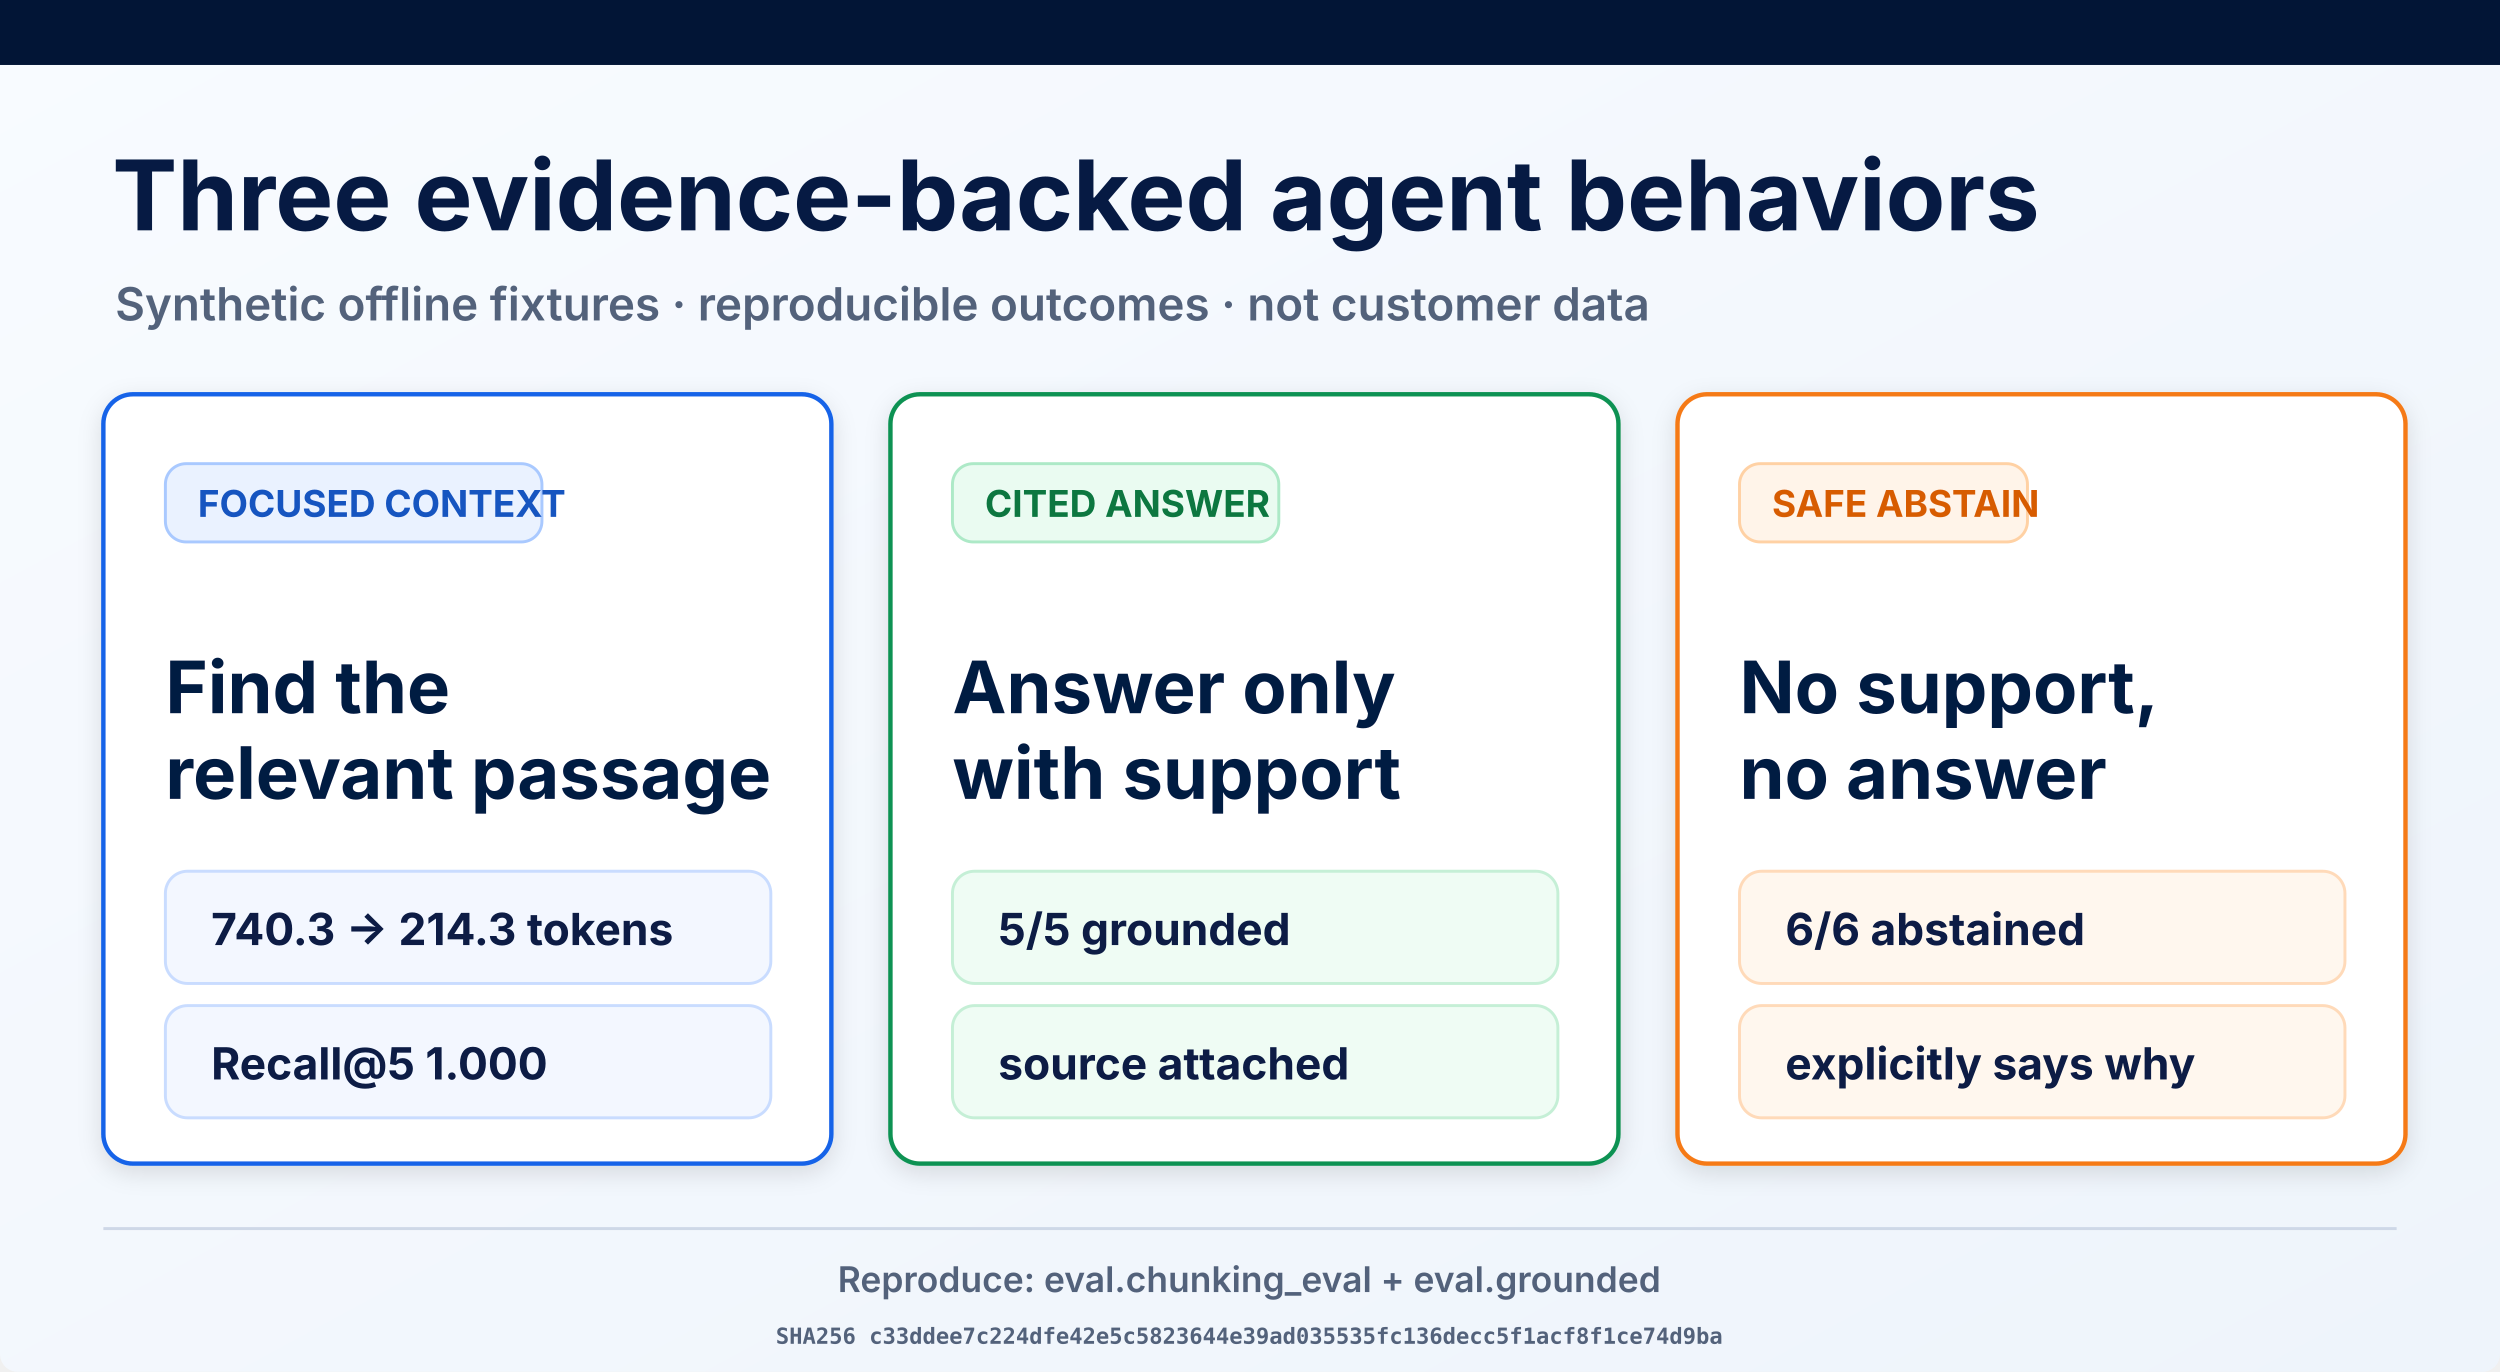
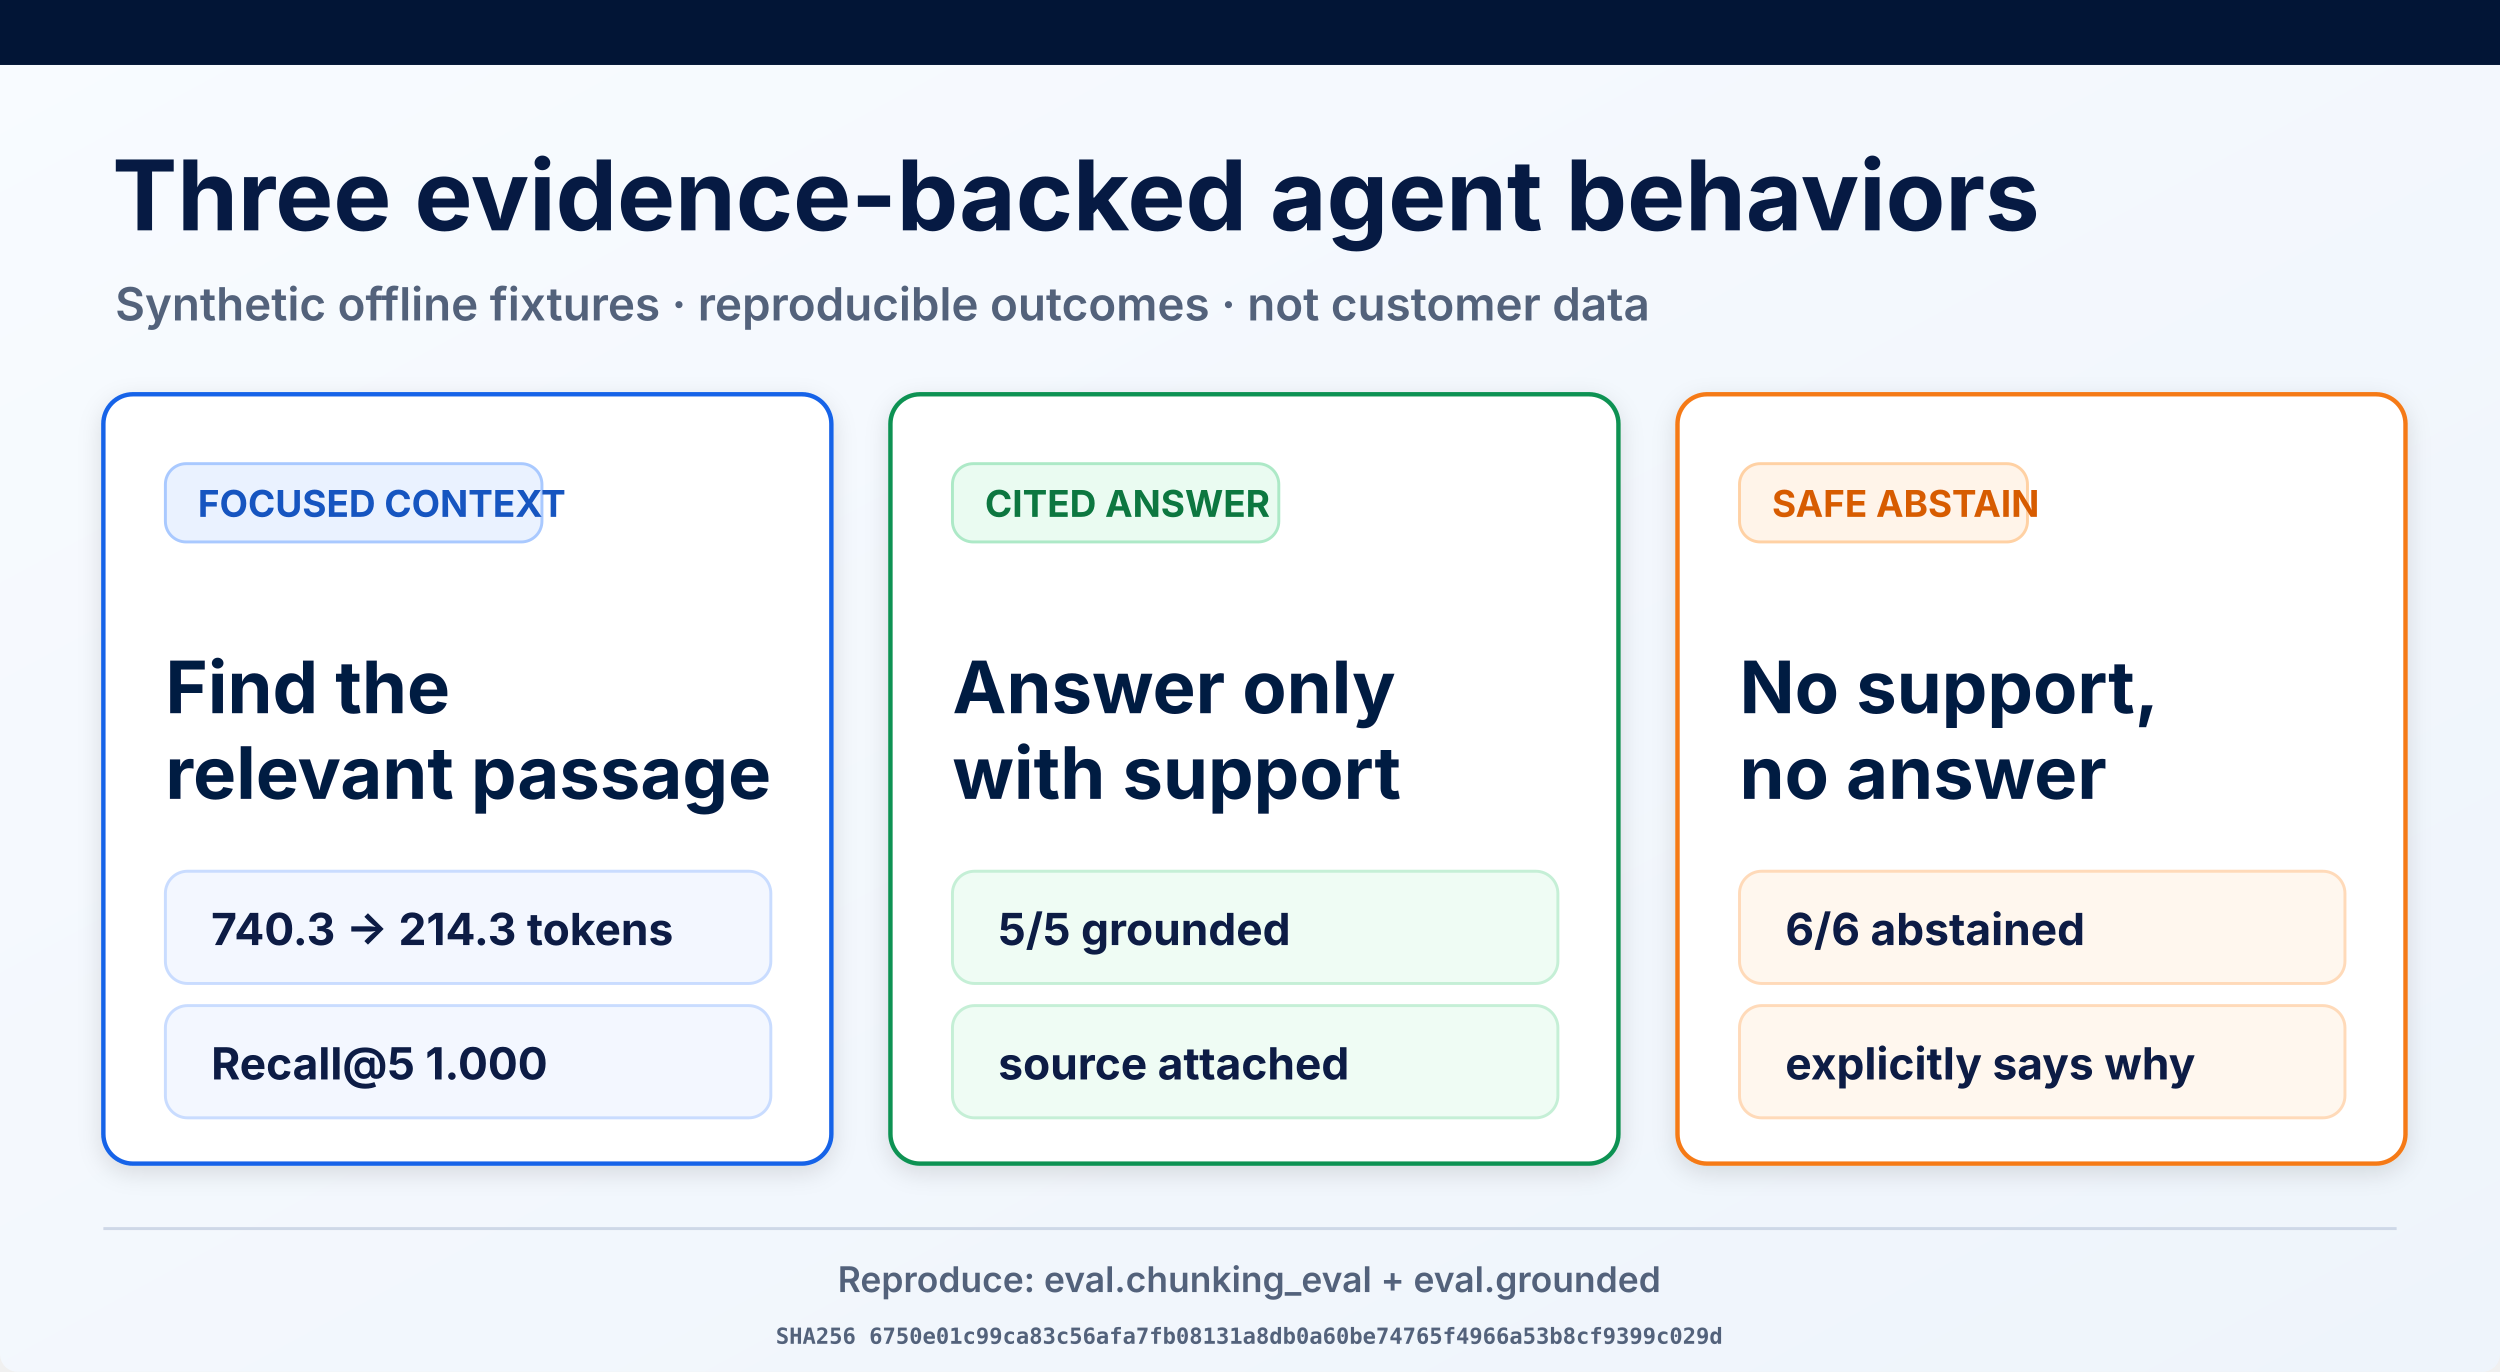
<svg xmlns="http://www.w3.org/2000/svg" width="1693" height="929" viewBox="0 0 1693 929" role="img" aria-labelledby="title desc">
  <defs>
    <linearGradient id="page" x1="0" y1="0" x2="1" y2="1">
      <stop offset="0" stop-color="#f8fbff" />
      <stop offset="1" stop-color="#eef4fb" />
    </linearGradient>
    <filter id="shadow" x="-10%" y="-10%" width="120%" height="130%">
      <feDropShadow dx="0" dy="5" stdDeviation="8" flood-opacity=".12" />
    </filter>
  </defs>
  <rect width="1693" height="929" rx="12" fill="url(#page)" />
  <rect width="1693" height="44" fill="#021536" />
  <text x="76" y="156" font-family="Inter, Arial, sans-serif" font-size="66" font-weight="700" fill="#061a43">Three evidence-backed agent behaviors</text>
  <text x="78" y="217" font-family="Inter, Arial, sans-serif" font-size="31" font-weight="600" fill="#53627b">Synthetic offline fixtures · reproducible outcomes · not customer data</text>
  <g filter="url(#shadow)">
    <rect x="70" y="267" width="493" height="521" rx="20" fill="#fff" stroke="#1763e8" stroke-width="3" />
    <rect x="112" y="314" width="255" height="53" rx="14" fill="#eaf2ff" stroke="#a9c9ff" stroke-width="2" />
    <text x="134" y="350" font-family="Inter, Arial, sans-serif" font-size="25" font-weight="700" fill="#1554c0">FOCUSED CONTEXT</text>
    <text x="112" y="483" font-family="Inter, Arial, sans-serif" font-size="49" font-weight="700" fill="#061a43">Find the</text>
    <text x="112" y="541" font-family="Inter, Arial, sans-serif" font-size="49" font-weight="700" fill="#061a43">relevant passage</text>
    <rect x="112" y="590" width="410" height="76" rx="15" fill="#f3f7ff" stroke="#c9dcff" stroke-width="2" />
    <text x="143" y="640" font-family="Inter, Arial, sans-serif" font-size="30" font-weight="700" fill="#0a1b44">740.3 → 214.3 tokens</text>
    <rect x="112" y="681" width="410" height="76" rx="15" fill="#f3f7ff" stroke="#c9dcff" stroke-width="2" />
    <text x="143" y="731" font-family="Inter, Arial, sans-serif" font-size="30" font-weight="700" fill="#0a1b44">Recall@5 1.000</text>
  </g>
  <g filter="url(#shadow)">
    <rect x="603" y="267" width="493" height="521" rx="20" fill="#fff" stroke="#109252" stroke-width="3" />
    <rect x="645" y="314" width="221" height="53" rx="14" fill="#eafbf1" stroke="#ade9c7" stroke-width="2" />
    <text x="667" y="350" font-family="Inter, Arial, sans-serif" font-size="25" font-weight="700" fill="#08773f">CITED ANSWER</text>
    <text x="645" y="483" font-family="Inter, Arial, sans-serif" font-size="49" font-weight="700" fill="#061a43">Answer only</text>
    <text x="645" y="541" font-family="Inter, Arial, sans-serif" font-size="49" font-weight="700" fill="#061a43">with support</text>
    <rect x="645" y="590" width="410" height="76" rx="15" fill="#effcf4" stroke="#c5efd6" stroke-width="2" />
    <text x="676" y="640" font-family="Inter, Arial, sans-serif" font-size="30" font-weight="700" fill="#0a1b44">5/5 grounded</text>
    <rect x="645" y="681" width="410" height="76" rx="15" fill="#effcf4" stroke="#c5efd6" stroke-width="2" />
    <text x="676" y="731" font-family="Inter, Arial, sans-serif" font-size="30" font-weight="700" fill="#0a1b44">source attached</text>
  </g>
  <g filter="url(#shadow)">
    <rect x="1136" y="267" width="493" height="521" rx="20" fill="#fff" stroke="#f57a19" stroke-width="3" />
    <rect x="1178" y="314" width="195" height="53" rx="14" fill="#fff4e9" stroke="#ffd1a4" stroke-width="2" />
    <text x="1200" y="350" font-family="Inter, Arial, sans-serif" font-size="25" font-weight="700" fill="#d75c06">SAFE ABSTAIN</text>
    <text x="1178" y="483" font-family="Inter, Arial, sans-serif" font-size="49" font-weight="700" fill="#061a43">No support,</text>
    <text x="1178" y="541" font-family="Inter, Arial, sans-serif" font-size="49" font-weight="700" fill="#061a43">no answer</text>
    <rect x="1178" y="590" width="410" height="76" rx="15" fill="#fff7ee" stroke="#ffdab9" stroke-width="2" />
    <text x="1209" y="640" font-family="Inter, Arial, sans-serif" font-size="30" font-weight="700" fill="#0a1b44">6/6 abstained</text>
    <rect x="1178" y="681" width="410" height="76" rx="15" fill="#fff7ee" stroke="#ffdab9" stroke-width="2" />
    <text x="1209" y="731" font-family="Inter, Arial, sans-serif" font-size="30" font-weight="700" fill="#0a1b44">explicitly says why</text>
  </g>
  <line x1="70" y1="832" x2="1623" y2="832" stroke="#ced8e7" stroke-width="2" />
  <text x="846" y="875" text-anchor="middle" font-family="Inter, Arial, sans-serif" font-size="24" font-weight="600" fill="#53627b">Reproduce: eval.chunking_eval + eval.grounded</text>
-   <text x="846" y="910" text-anchor="middle" font-family="ui-monospace, monospace" font-size="15" font-weight="600" fill="#53627b">SHA256 c33ddee7c224dfe42e5c5823644e39ad035535fc136decc5f1acf8f1ce74d9ba</text>
+   <text x="846" y="910" text-anchor="middle" font-family="ui-monospace, monospace" font-size="15" font-weight="600" fill="#53627b">SHA256 6750e01c99ca83c56afa7fb08131a8db0a60be74765f4966a53b8cf9399c029d</text>
</svg>
